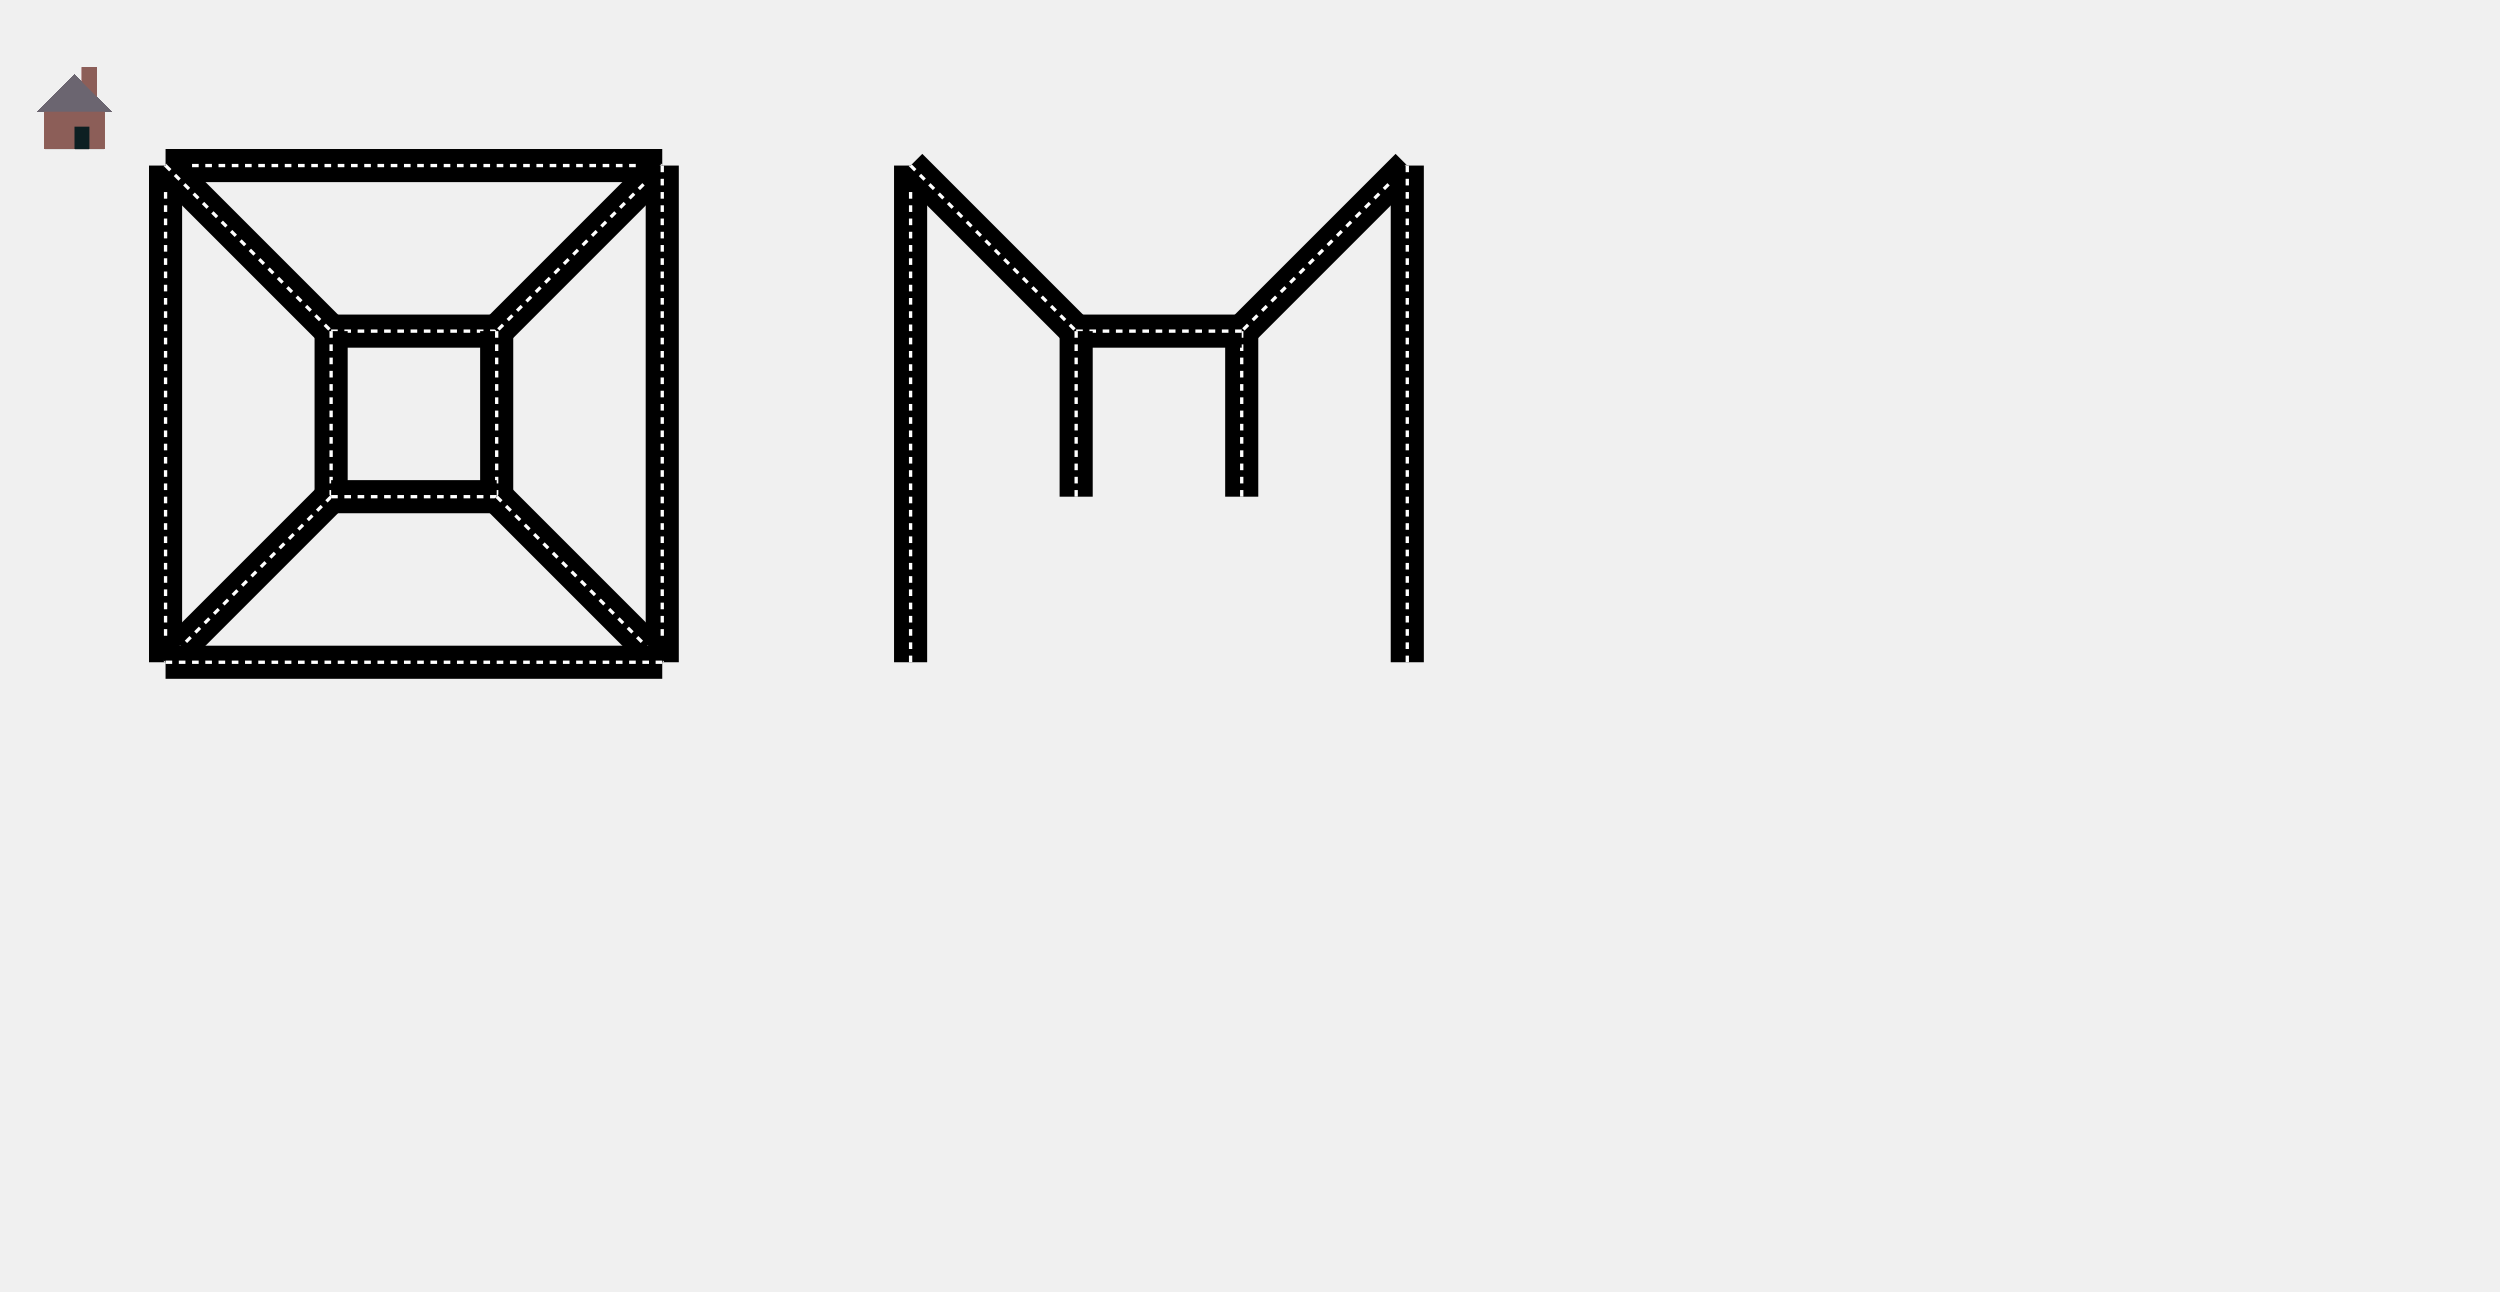
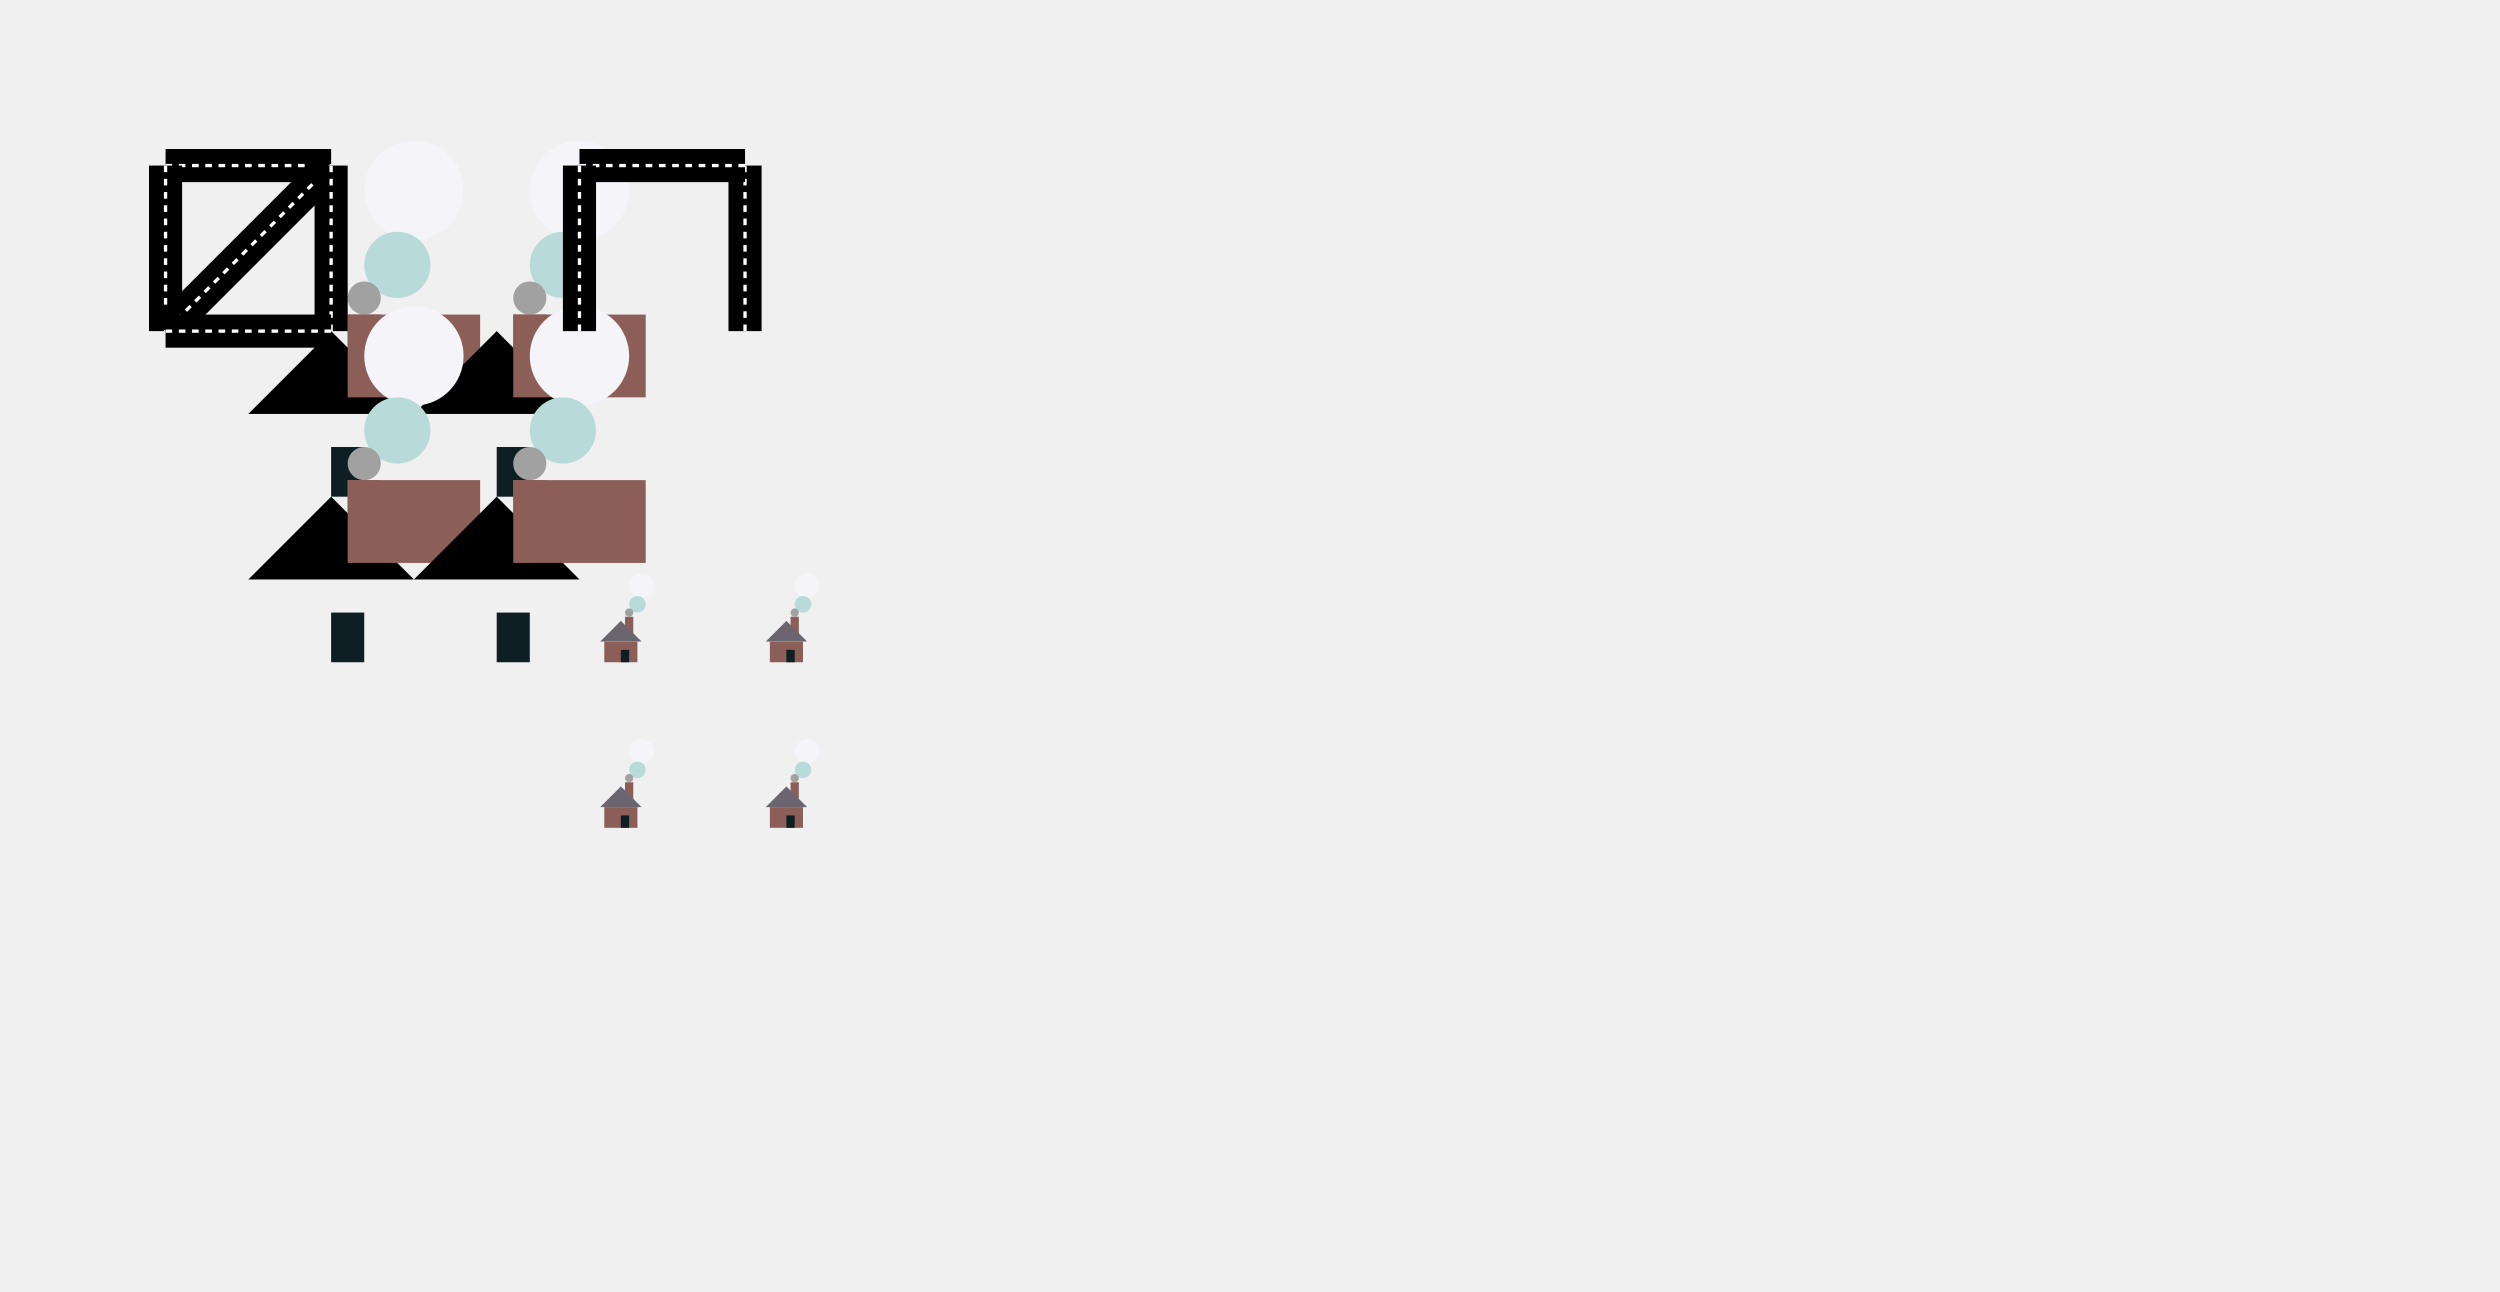
<svg xmlns="http://www.w3.org/2000/svg" version="1.1" width="1510" height="780">
-   <svg width="450" height="450" viewBox="0 0 200 200" class="house">
-     <g transform="scale(0.2)">
-       <rect fill="#8C5E58" width="20" height="50" x="110" y="90" />
-       <polygon fill="#6B6570" points="100,100 150,150 50,150" />
-       <rect fill="#8C5E58" width="80" height="50" x="60" y="150" />
-       <rect fill="#0D1F22" width="20" height="30" x="100" y="170" />
-     </g>
-   </svg>
-   <svg width="450" height="450" viewBox="0 0 200 200" class="house">
-     <g transform="scale(0.2)">
-       <rect fill="#8C5E58" width="20" height="50" x="110" y="90" />
-       <polygon fill="#6B6570" points="100,100 150,150 50,150" />
-       <rect fill="#8C5E58" width="80" height="50" x="60" y="150" />
-       <rect fill="#0D1F22" width="20" height="30" x="100" y="170" />
-     </g>
-   </svg>
-   <svg width="450" height="450" viewBox="0 0 200 200" class="house">
-     <g transform="scale(0.2)">
-       <rect fill="#8C5E58" width="20" height="50" x="110" y="90" />
-       <polygon fill="#6B6570" points="100,100 150,150 50,150" />
-       <rect fill="#8C5E58" width="80" height="50" x="60" y="150" />
-       <rect fill="#0D1F22" width="20" height="30" x="100" y="170" />
-     </g>
-   </svg>
-   <svg width="450" height="450" viewBox="0 0 200 200" class="house">
-     <g transform="scale(0.2)">
-       <rect fill="#8C5E58" width="20" height="50" x="110" y="90" />
-       <polygon fill="#6B6570" points="100,100 150,150 50,150" />
-       <rect fill="#8C5E58" width="80" height="50" x="60" y="150" />
-       <rect fill="#0D1F22" width="20" height="30" x="100" y="170" />
-     </g>
-   </svg>
-   <svg width="450" height="450" viewBox="0 0 200 200" class="house">
-     <g transform="scale(0.2)">
-       <rect fill="#8C5E58" width="20" height="50" x="110" y="90" />
-       <polygon fill="#6B6570" points="100,100 150,150 50,150" />
-       <rect fill="#8C5E58" width="80" height="50" x="60" y="150" />
-       <rect fill="#0D1F22" width="20" height="30" x="100" y="170" />
-     </g>
-   </svg>
-   <svg width="450" height="450" viewBox="0 0 200 200" class="house">
-     <g transform="scale(0.2)">
-       <rect fill="#8C5E58" width="20" height="50" x="110" y="90" />
-       <polygon fill="#6B6570" points="100,100 150,150 50,150" />
-       <rect fill="#8C5E58" width="80" height="50" x="60" y="150" />
-       <rect fill="#0D1F22" width="20" height="30" x="100" y="170" />
-     </g>
-   </svg>
-   <svg width="450" height="450" viewBox="0 0 200 200" class="house">
-     <g transform="scale(0.2)">
-       <rect fill="#8C5E58" width="20" height="50" x="110" y="90" />
-       <polygon fill="#6B6570" points="100,100 150,150 50,150" />
-       <rect fill="#8C5E58" width="80" height="50" x="60" y="150" />
-       <rect fill="#0D1F22" width="20" height="30" x="100" y="170" />
-     </g>
-   </svg>
-   <svg width="450" height="450" viewBox="0 0 200 200" class="house">
-     <g transform="scale(0.2)">
-       <rect fill="#8C5E58" width="20" height="50" x="110" y="90" />
-       <polygon fill="#6B6570" points="100,100 150,150 50,150" />
-       <rect fill="#8C5E58" width="80" height="50" x="60" y="150" />
-       <rect fill="#0D1F22" width="20" height="30" x="100" y="170" />
-     </g>
-   </svg>
-   <line x1="100" y1="100" x2="400" y2="100" stroke="black" stroke-width="20" />
-   <line x1="100" y1="100" x2="400" y2="100" stroke="white" stroke-width="2" stroke-dasharray="4" />
-   <line x1="100" y1="100" x2="100" y2="400" stroke="black" stroke-width="20" />
-   <line x1="100" y1="100" x2="100" y2="400" stroke="white" stroke-width="2" stroke-dasharray="4" />
-   <line x1="100" y1="100" x2="200" y2="200" stroke="black" stroke-width="20" />
-   <line x1="100" y1="100" x2="200" y2="200" stroke="white" stroke-width="2" stroke-dasharray="4" />
-   <line x1="200" y1="200" x2="300" y2="200" stroke="black" stroke-width="20" />
-   <line x1="200" y1="200" x2="300" y2="200" stroke="white" stroke-width="2" stroke-dasharray="4" />
-   <line x1="400" y1="100" x2="300" y2="200" stroke="black" stroke-width="20" />
-   <line x1="400" y1="100" x2="300" y2="200" stroke="white" stroke-width="2" stroke-dasharray="4" />
-   <line x1="400" y1="100" x2="400" y2="400" stroke="black" stroke-width="20" />
-   <line x1="400" y1="100" x2="400" y2="400" stroke="white" stroke-width="2" stroke-dasharray="4" />
-   <line x1="200" y1="200" x2="200" y2="300" stroke="black" stroke-width="20" />
-   <line x1="200" y1="200" x2="200" y2="300" stroke="white" stroke-width="2" stroke-dasharray="4" />
-   <line x1="300" y1="200" x2="300" y2="300" stroke="black" stroke-width="20" />
-   <line x1="300" y1="200" x2="300" y2="300" stroke="white" stroke-width="2" stroke-dasharray="4" />
-   <line x1="200" y1="300" x2="100" y2="400" stroke="black" stroke-width="20" />
-   <line x1="200" y1="300" x2="100" y2="400" stroke="white" stroke-width="2" stroke-dasharray="4" />
-   <line x1="200" y1="300" x2="300" y2="300" stroke="black" stroke-width="20" />
-   <line x1="200" y1="300" x2="300" y2="300" stroke="white" stroke-width="2" stroke-dasharray="4" />
-   <line x1="300" y1="300" x2="400" y2="400" stroke="black" stroke-width="20" />
-   <line x1="300" y1="300" x2="400" y2="400" stroke="white" stroke-width="2" stroke-dasharray="4" />
-   <line x1="100" y1="400" x2="400" y2="400" stroke="black" stroke-width="20" />
-   <line x1="100" y1="400" x2="400" y2="400" stroke="white" stroke-width="2" stroke-dasharray="4" />
-   <svg width="450" height="450" viewBox="0 0 200 200" class="house">
-     <g transform="scale(0.2)">
-       <rect fill="#8C5E58" width="20" height="50" x="110" y="90" />
-       <polygon fill="#6B6570" points="100,100 150,150 50,150" />
-       <rect fill="#8C5E58" width="80" height="50" x="60" y="150" />
-       <rect fill="#0D1F22" width="20" height="30" x="100" y="170" />
-     </g>
-   </svg>
-   <svg width="450" height="450" viewBox="0 0 200 200" class="house">
-     <g transform="scale(0.2)">
-       <rect fill="#8C5E58" width="20" height="50" x="110" y="90" />
-       <polygon fill="#6B6570" points="100,100 150,150 50,150" />
-       <rect fill="#8C5E58" width="80" height="50" x="60" y="150" />
-       <rect fill="#0D1F22" width="20" height="30" x="100" y="170" />
-     </g>
-   </svg>
-   <svg width="450" height="450" viewBox="0 0 200 200" class="house">
-     <g transform="scale(0.2)">
-       <rect fill="#8C5E58" width="20" height="50" x="110" y="90" />
-       <polygon fill="#6B6570" points="100,100 150,150 50,150" />
-       <rect fill="#8C5E58" width="80" height="50" x="60" y="150" />
-       <rect fill="#0D1F22" width="20" height="30" x="100" y="170" />
-     </g>
-   </svg>
-   <svg width="450" height="450" viewBox="0 0 200 200" class="house">
-     <g transform="scale(0.2)">
-       <rect fill="#8C5E58" width="20" height="50" x="110" y="90" />
-       <polygon fill="#6B6570" points="100,100 150,150 50,150" />
-       <rect fill="#8C5E58" width="80" height="50" x="60" y="150" />
-       <rect fill="#0D1F22" width="20" height="30" x="100" y="170" />
-     </g>
-   </svg>
-   <svg width="450" height="450" viewBox="0 0 200 200" class="house">
-     <g transform="scale(0.2)">
-       <rect fill="#8C5E58" width="20" height="50" x="110" y="90" />
-       <polygon fill="#6B6570" points="100,100 150,150 50,150" />
-       <rect fill="#8C5E58" width="80" height="50" x="60" y="150" />
-       <rect fill="#0D1F22" width="20" height="30" x="100" y="170" />
-     </g>
-   </svg>
-   <svg width="450" height="450" viewBox="0 0 200 200" class="house">
-     <g transform="scale(0.2)">
-       <rect fill="#8C5E58" width="20" height="50" x="110" y="90" />
-       <polygon fill="#6B6570" points="100,100 150,150 50,150" />
-       <rect fill="#8C5E58" width="80" height="50" x="60" y="150" />
-       <rect fill="#0D1F22" width="20" height="30" x="100" y="170" />
-     </g>
-   </svg>
-   <svg width="450" height="450" viewBox="0 0 200 200" class="house">
-     <g transform="scale(0.2)">
-       <rect fill="#8C5E58" width="20" height="50" x="110" y="90" />
-       <polygon fill="#6B6570" points="100,100 150,150 50,150" />
-       <rect fill="#8C5E58" width="80" height="50" x="60" y="150" />
-       <rect fill="#0D1F22" width="20" height="30" x="100" y="170" />
-     </g>
-   </svg>
-   <svg width="450" height="450" viewBox="0 0 200 200" class="house">
-     <g transform="scale(0.2)">
-       <rect fill="#8C5E58" width="20" height="50" x="110" y="90" />
-       <polygon fill="#6B6570" points="100,100 150,150 50,150" />
-       <rect fill="#8C5E58" width="80" height="50" x="60" y="150" />
-       <rect fill="#0D1F22" width="20" height="30" x="100" y="170" />
-     </g>
-   </svg>
-   <line x1="850" y1="100" x2="750" y2="200" stroke="black" stroke-width="20" />
-   <line x1="850" y1="100" x2="750" y2="200" stroke="white" stroke-width="2" stroke-dasharray="4" />
-   <line x1="750" y1="200" x2="750" y2="300" stroke="black" stroke-width="20" />
-   <line x1="750" y1="200" x2="750" y2="300" stroke="white" stroke-width="2" stroke-dasharray="4" />
-   <line x1="550" y1="100" x2="550" y2="400" stroke="black" stroke-width="20" />
-   <line x1="550" y1="100" x2="550" y2="400" stroke="white" stroke-width="2" stroke-dasharray="4" />
-   <line x1="850" y1="100" x2="850" y2="400" stroke="black" stroke-width="20" />
-   <line x1="850" y1="100" x2="850" y2="400" stroke="white" stroke-width="2" stroke-dasharray="4" />
-   <line x1="550" y1="100" x2="650" y2="200" stroke="black" stroke-width="20" />
-   <line x1="550" y1="100" x2="650" y2="200" stroke="white" stroke-width="2" stroke-dasharray="4" />
-   <line x1="650" y1="200" x2="750" y2="200" stroke="black" stroke-width="20" />
-   <line x1="650" y1="200" x2="750" y2="200" stroke="white" stroke-width="2" stroke-dasharray="4" />
-   <line x1="650" y1="200" x2="650" y2="300" stroke="black" stroke-width="20" />
-   <line x1="650" y1="200" x2="650" y2="300" stroke="white" stroke-width="2" stroke-dasharray="4" />
+   <circle cx="250" cy="115" r="30" fill="#F4F4F9" />
+   <circle cx="240" cy="160" r="20" fill="#B8DBD9" />
+   <circle cx="220" cy="180" r="10" fill="#a1a1a1" />
+   <rect x="210" y="190" width="20" height="50" fill="#8C5E58" />
+   <polygon points=" 200,200 250,250 150,250 " />
+   <rect x="210" y="190" width="80" height="50" fill="#8C5E58" />
+   <rect x="200" y="270" width="20" height="30" fill="#0D1F22" />
+   <circle cx="350" cy="115" r="30" fill="#F4F4F9" />
+   <circle cx="340" cy="160" r="20" fill="#B8DBD9" />
+   <circle cx="320" cy="180" r="10" fill="#a1a1a1" />
+   <rect x="310" y="190" width="20" height="50" fill="#8C5E58" />
+   <polygon points=" 300,200 350,250 250,250 " />
+   <rect x="310" y="190" width="80" height="50" fill="#8C5E58" />
+   <rect x="300" y="270" width="20" height="30" fill="#0D1F22" />
+   <circle cx="250" cy="215" r="30" fill="#F4F4F9" />
+   <circle cx="240" cy="260" r="20" fill="#B8DBD9" />
+   <circle cx="220" cy="280" r="10" fill="#a1a1a1" />
+   <rect x="210" y="290" width="20" height="50" fill="#8C5E58" />
+   <polygon points=" 200,300 250,350 150,350 " />
+   <rect x="210" y="290" width="80" height="50" fill="#8C5E58" />
+   <rect x="200" y="370" width="20" height="30" fill="#0D1F22" />
+   <circle cx="350" cy="215" r="30" fill="#F4F4F9" />
+   <circle cx="340" cy="260" r="20" fill="#B8DBD9" />
+   <circle cx="320" cy="280" r="10" fill="#a1a1a1" />
+   <rect x="310" y="290" width="20" height="50" fill="#8C5E58" />
+   <polygon points=" 300,300 350,350 250,350 " />
+   <rect x="310" y="290" width="80" height="50" fill="#8C5E58" />
+   <rect x="300" y="370" width="20" height="30" fill="#0D1F22" />
+   <line x1="100" y1="100" x2="200" y2="100" stroke="black" stroke-width="20" />
+   <line x1="100" y1="100" x2="200" y2="100" stroke="white" stroke-width="2" stroke-dasharray="4" />
+   <line x1="100" y1="100" x2="100" y2="200" stroke="black" stroke-width="20" />
+   <line x1="100" y1="100" x2="100" y2="200" stroke="white" stroke-width="2" stroke-dasharray="4" />
+   <line x1="200" y1="100" x2="100" y2="200" stroke="black" stroke-width="20" />
+   <line x1="200" y1="100" x2="100" y2="200" stroke="white" stroke-width="2" stroke-dasharray="4" />
+   <line x1="200" y1="100" x2="200" y2="200" stroke="black" stroke-width="20" />
+   <line x1="200" y1="100" x2="200" y2="200" stroke="white" stroke-width="2" stroke-dasharray="4" />
+   <line x1="100" y1="200" x2="200" y2="200" stroke="black" stroke-width="20" />
+   <line x1="100" y1="200" x2="200" y2="200" stroke="white" stroke-width="2" stroke-dasharray="4" />
+   <g transform="translate(350 , 350)scale(0.25)">
+     <circle fill="#F4F4F9" cx="150" cy="15" r="30" />
+     <circle fill="#B8DBD9" cx="140" cy="60" r="20" />
+     <circle fill="#a1a1a1" cx="120" cy="80" r="10" />
+     <rect fill="#8C5E58" width="20" height="50" x="110" y="90" />
+     <polygon fill="#6B6570" points="100,100 150,150 50,150" />
+     <rect fill="#8C5E58" width="80" height="50" x="60" y="150" />
+     <rect fill="#0D1F22" width="20" height="30" x="100" y="170" />
+   </g>
+   <g transform="translate(450 , 350)scale(0.25)">
+     <circle fill="#F4F4F9" cx="150" cy="15" r="30" />
+     <circle fill="#B8DBD9" cx="140" cy="60" r="20" />
+     <circle fill="#a1a1a1" cx="120" cy="80" r="10" />
+     <rect fill="#8C5E58" width="20" height="50" x="110" y="90" />
+     <polygon fill="#6B6570" points="100,100 150,150 50,150" />
+     <rect fill="#8C5E58" width="80" height="50" x="60" y="150" />
+     <rect fill="#0D1F22" width="20" height="30" x="100" y="170" />
+   </g>
+   <g transform="translate(350 , 450)scale(0.25)">
+     <circle fill="#F4F4F9" cx="150" cy="15" r="30" />
+     <circle fill="#B8DBD9" cx="140" cy="60" r="20" />
+     <circle fill="#a1a1a1" cx="120" cy="80" r="10" />
+     <rect fill="#8C5E58" width="20" height="50" x="110" y="90" />
+     <polygon fill="#6B6570" points="100,100 150,150 50,150" />
+     <rect fill="#8C5E58" width="80" height="50" x="60" y="150" />
+     <rect fill="#0D1F22" width="20" height="30" x="100" y="170" />
+   </g>
+   <g transform="translate(450 , 450)scale(0.25)">
+     <circle fill="#F4F4F9" cx="150" cy="15" r="30" />
+     <circle fill="#B8DBD9" cx="140" cy="60" r="20" />
+     <circle fill="#a1a1a1" cx="120" cy="80" r="10" />
+     <rect fill="#8C5E58" width="20" height="50" x="110" y="90" />
+     <polygon fill="#6B6570" points="100,100 150,150 50,150" />
+     <rect fill="#8C5E58" width="80" height="50" x="60" y="150" />
+     <rect fill="#0D1F22" width="20" height="30" x="100" y="170" />
+   </g>
+   <line x1="450" y1="100" x2="450" y2="200" stroke="black" stroke-width="20" />
+   <line x1="450" y1="100" x2="450" y2="200" stroke="white" stroke-width="2" stroke-dasharray="4" />
+   <line x1="350" y1="100" x2="450" y2="100" stroke="black" stroke-width="20" />
+   <line x1="350" y1="100" x2="450" y2="100" stroke="white" stroke-width="2" stroke-dasharray="4" />
+   <line x1="350" y1="100" x2="350" y2="200" stroke="black" stroke-width="20" />
+   <line x1="350" y1="100" x2="350" y2="200" stroke="white" stroke-width="2" stroke-dasharray="4" />
  <defs>
    <radialGradient id="redball" cx="30%" cy="30%" r="100%" fx="30%" fy="30%">
      <stop offset="0%" style="stop-color:rgb(255,250,250)" />
      <stop offset="3%" style="stop-color:rgb(255,250,250)" />
      <stop offset="7%" style="stop-color:rgb(255,160,160)" />
      <stop offset="70%" style="stop-color:rgb(255,0,0)" />
      <stop offset="100%" style="stop-color:rgb(255,0,0)" />
    </radialGradient>
    <radialGradient id="greenball" cx="30%" cy="30%" r="100%" fx="30%" fy="30%">
      <stop offset="0%" style="stop-color:rgb(250,255,250)" />
      <stop offset="3%" style="stop-color:rgb(250,255,250)" />
      <stop offset="7%" style="stop-color:rgb(160,255,160)" />
      <stop offset="70%" style="stop-color:rgb(0,255,0)" />
      <stop offset="100%" style="stop-color:rgb(0,255,0)" />
    </radialGradient>
    <radialGradient id="blueball" cx="30%" cy="30%" r="100%" fx="30%" fy="30%">
      <stop offset="0%" style="stop-color:rgb(250,250,255)" />
      <stop offset="3%" style="stop-color:rgb(250,250,255)" />
      <stop offset="7%" style="stop-color:rgb(160,160,255)" />
      <stop offset="70%" style="stop-color:rgb(0,0,255)" />
      <stop offset="100%" style="stop-color:rgb(0,255,0)" />
    </radialGradient>
    <radialGradient id="yellowball" cx="30%" cy="30%" r="100%" fx="30%" fy="30%">
      <stop offset="0%" style="stop-color:rgb(255,255,250)" />
      <stop offset="3%" style="stop-color:rgb(255,255,250)" />
      <stop offset="7%" style="stop-color:rgb(255,255,160)" />
      <stop offset="70%" style="stop-color:rgb(255,255,0)" />
      <stop offset="100%" style="stop-color:rgb(255,255,0)" />
    </radialGradient>
    <radialGradient id="greyball" cx="30%" cy="30%" r="100%" fx="30%" fy="30%">
      <stop offset="0%" style="stop-color:rgb(250,250,250)" />
      <stop offset="3%" style="stop-color:rgb(250,250,250)" />
      <stop offset="7%" style="stop-color:rgb(160,160,160)" />
      <stop offset="70%" style="stop-color:rgb(100,100,100)" />
      <stop offset="100%" style="stop-color:rgb(100,100,100)" />
    </radialGradient>
  </defs>
</svg>
